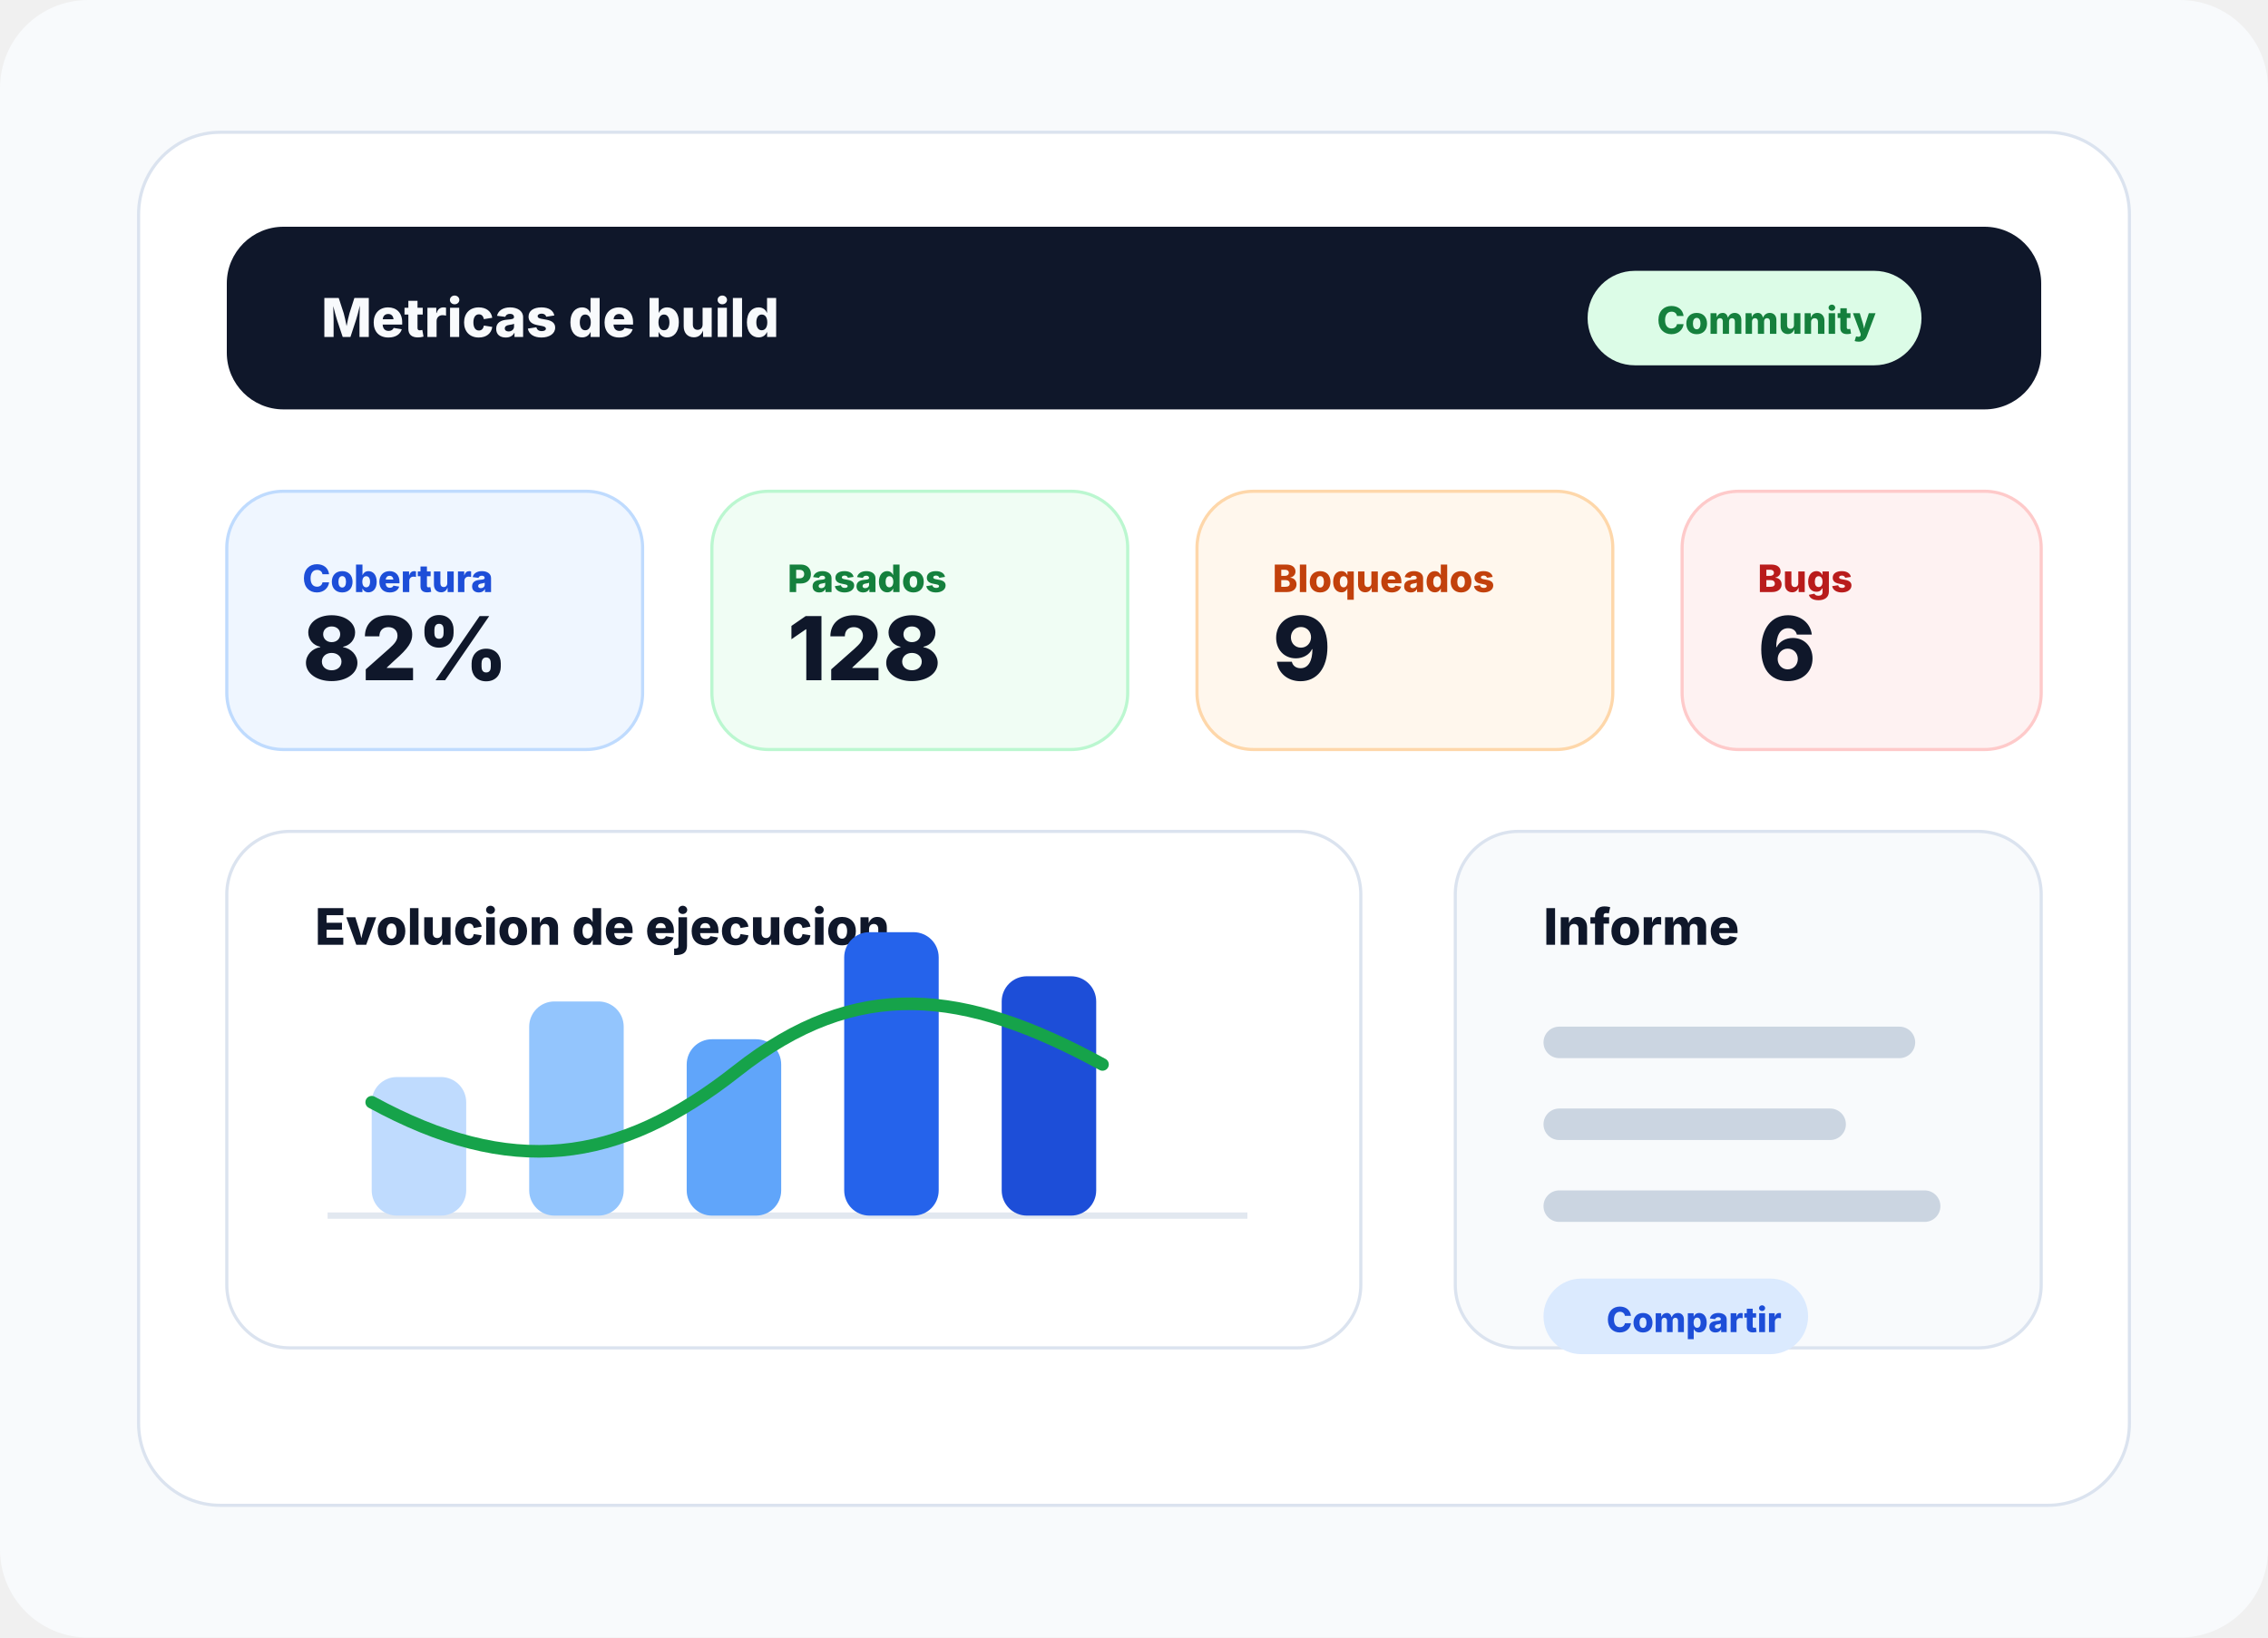
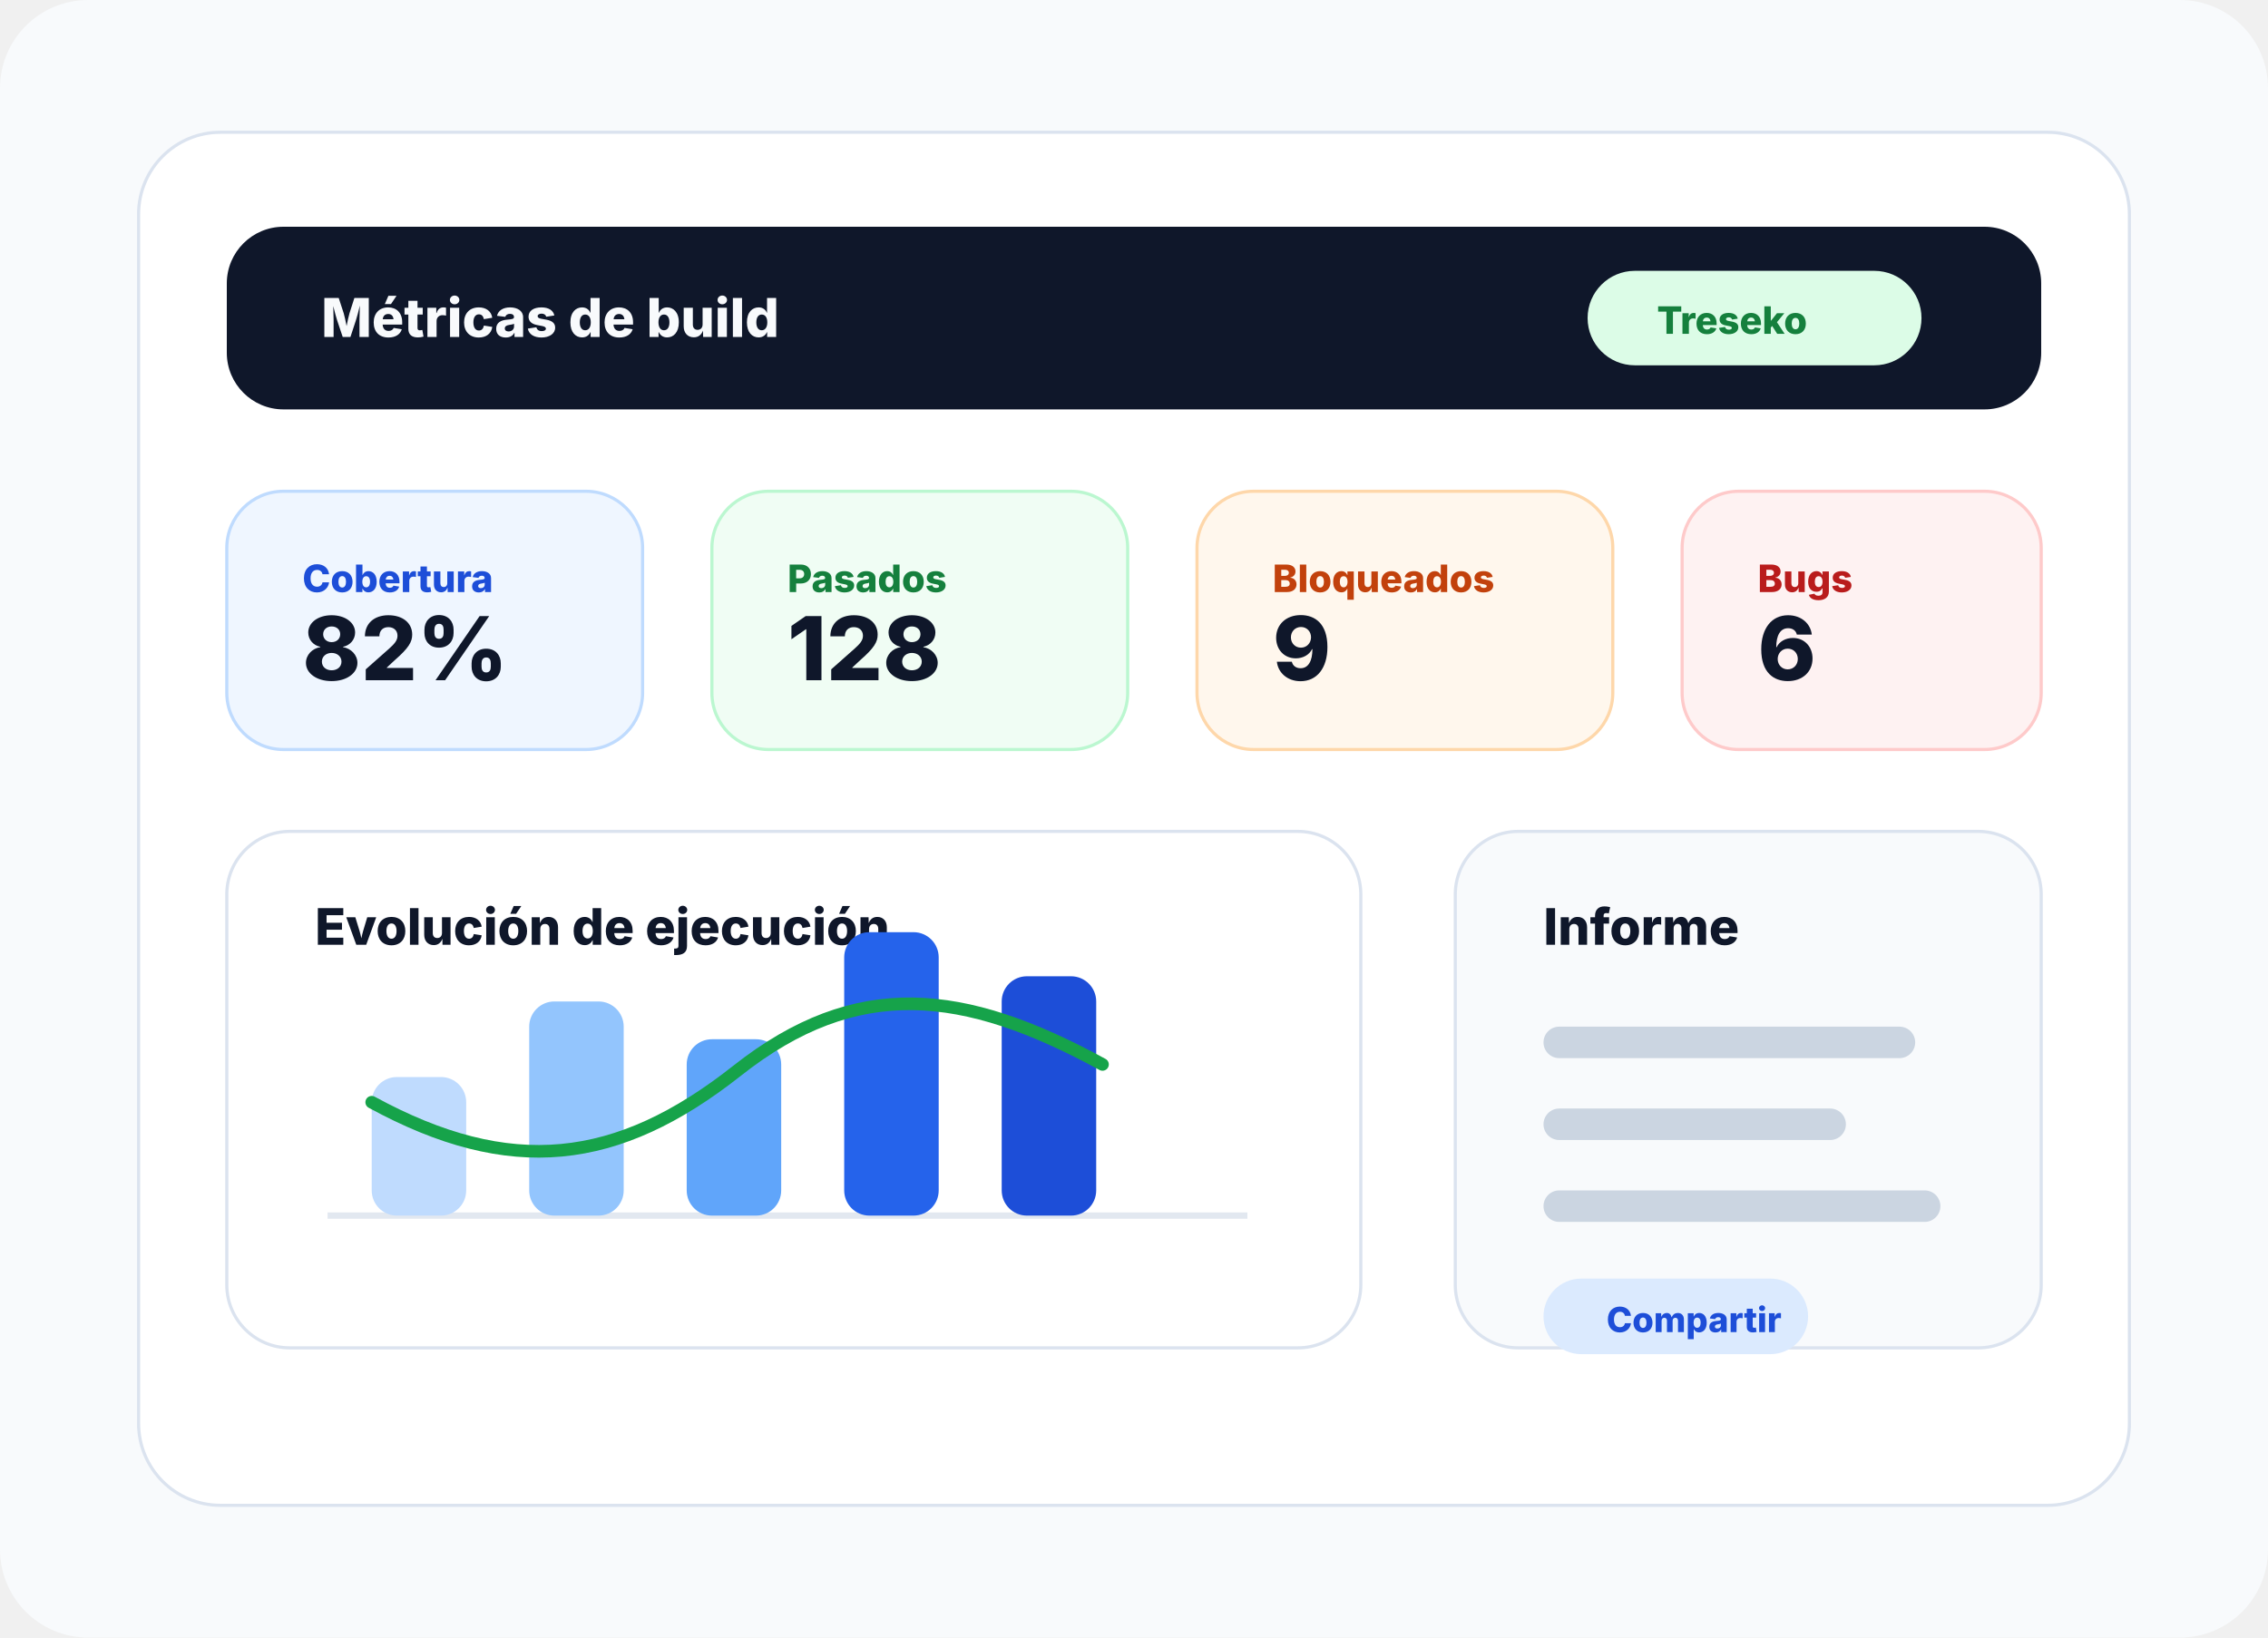
<svg xmlns="http://www.w3.org/2000/svg" width="720" height="520" viewBox="0 0 720 520" preserveAspectRatio="xMidYMid meet" role="img" aria-labelledby="title desc">
  <rect width="720" height="520" rx="28" fill="#f8fafc" />
  <rect x="44" y="42" width="632" height="436" rx="26" fill="#ffffff" stroke="#dbe3ef" />
  <rect x="72" y="72" width="576" height="58" rx="18" fill="#0f172a" />
-   <text x="102" y="107" fill="#f8fafc" font-family="Inter, Arial, sans-serif" font-size="17" font-weight="800">Metricas de build</text>
+   <text x="102" y="107" fill="#f8fafc" font-family="Inter, Arial, sans-serif" font-size="17" font-weight="800">Métricas de build</text>
  <rect x="504" y="86" width="106" height="30" rx="15" fill="#dcfce7" />
-   <text x="526" y="106" fill="#15803d" font-family="Inter, Arial, sans-serif" font-size="12" font-weight="800">Community</text>
+   <text x="526" y="106" fill="#15803d" font-family="Inter, Arial, sans-serif" font-size="12" font-weight="800">Treseko</text>
  <g font-family="Inter, Arial, sans-serif">
    <rect x="72" y="156" width="132" height="82" rx="18" fill="#eff6ff" stroke="#bfdbfe" />
    <text x="96" y="188" fill="#1d4ed8" font-size="12" font-weight="800">Cobertura</text>
    <text x="96" y="216" fill="#0f172a" font-size="28" font-weight="800">82%</text>
    <rect x="226" y="156" width="132" height="82" rx="18" fill="#f0fdf4" stroke="#bbf7d0" />
    <text x="250" y="188" fill="#15803d" font-size="12" font-weight="800">Pasados</text>
    <text x="250" y="216" fill="#0f172a" font-size="28" font-weight="800">128</text>
    <rect x="380" y="156" width="132" height="82" rx="18" fill="#fff7ed" stroke="#fed7aa" />
    <text x="404" y="188" fill="#c2410c" font-size="12" font-weight="800">Bloqueados</text>
    <text x="404" y="216" fill="#0f172a" font-size="28" font-weight="800">9</text>
    <rect x="534" y="156" width="114" height="82" rx="18" fill="#fef2f2" stroke="#fecaca" />
    <text x="558" y="188" fill="#b91c1c" font-size="12" font-weight="800">Bugs</text>
    <text x="558" y="216" fill="#0f172a" font-size="28" font-weight="800">6</text>
  </g>
  <rect x="72" y="264" width="360" height="164" rx="20" fill="#ffffff" stroke="#dbe3ef" />
-   <text x="100" y="300" fill="#0f172a" font-family="Inter, Arial, sans-serif" font-size="16" font-weight="800">Evolucion de ejecucion</text>
+   <text x="100" y="300" fill="#0f172a" font-family="Inter, Arial, sans-serif" font-size="16" font-weight="800">Evolución de ejecución</text>
  <path d="M104 386h292" stroke="#e2e8f0" stroke-width="2" />
  <rect x="118" y="342" width="30" height="44" rx="8" fill="#bfdbfe" />
  <rect x="168" y="318" width="30" height="68" rx="8" fill="#93c5fd" />
  <rect x="218" y="330" width="30" height="56" rx="8" fill="#60a5fa" />
  <rect x="268" y="296" width="30" height="90" rx="8" fill="#2563eb" />
  <rect x="318" y="310" width="30" height="76" rx="8" fill="#1d4ed8" />
  <path d="M118 350c44 24 78 20 116-10 38-30 72-26 116-2" fill="none" stroke="#16a34a" stroke-width="4" stroke-linecap="round" />
  <rect x="462" y="264" width="186" height="164" rx="20" fill="#f8fafc" stroke="#dbe3ef" />
  <text x="490" y="300" fill="#0f172a" font-family="Inter, Arial, sans-serif" font-size="16" font-weight="800">Informe</text>
  <rect x="490" y="326" width="118" height="10" rx="5" fill="#cbd5e1" />
  <rect x="490" y="352" width="96" height="10" rx="5" fill="#cbd5e1" />
  <rect x="490" y="378" width="126" height="10" rx="5" fill="#cbd5e1" />
  <rect x="490" y="406" width="84" height="24" rx="12" fill="#dbeafe" />
  <text x="510" y="423" fill="#1d4ed8" font-family="Inter, Arial, sans-serif" font-size="11" font-weight="800">Compartir</text>
</svg>
